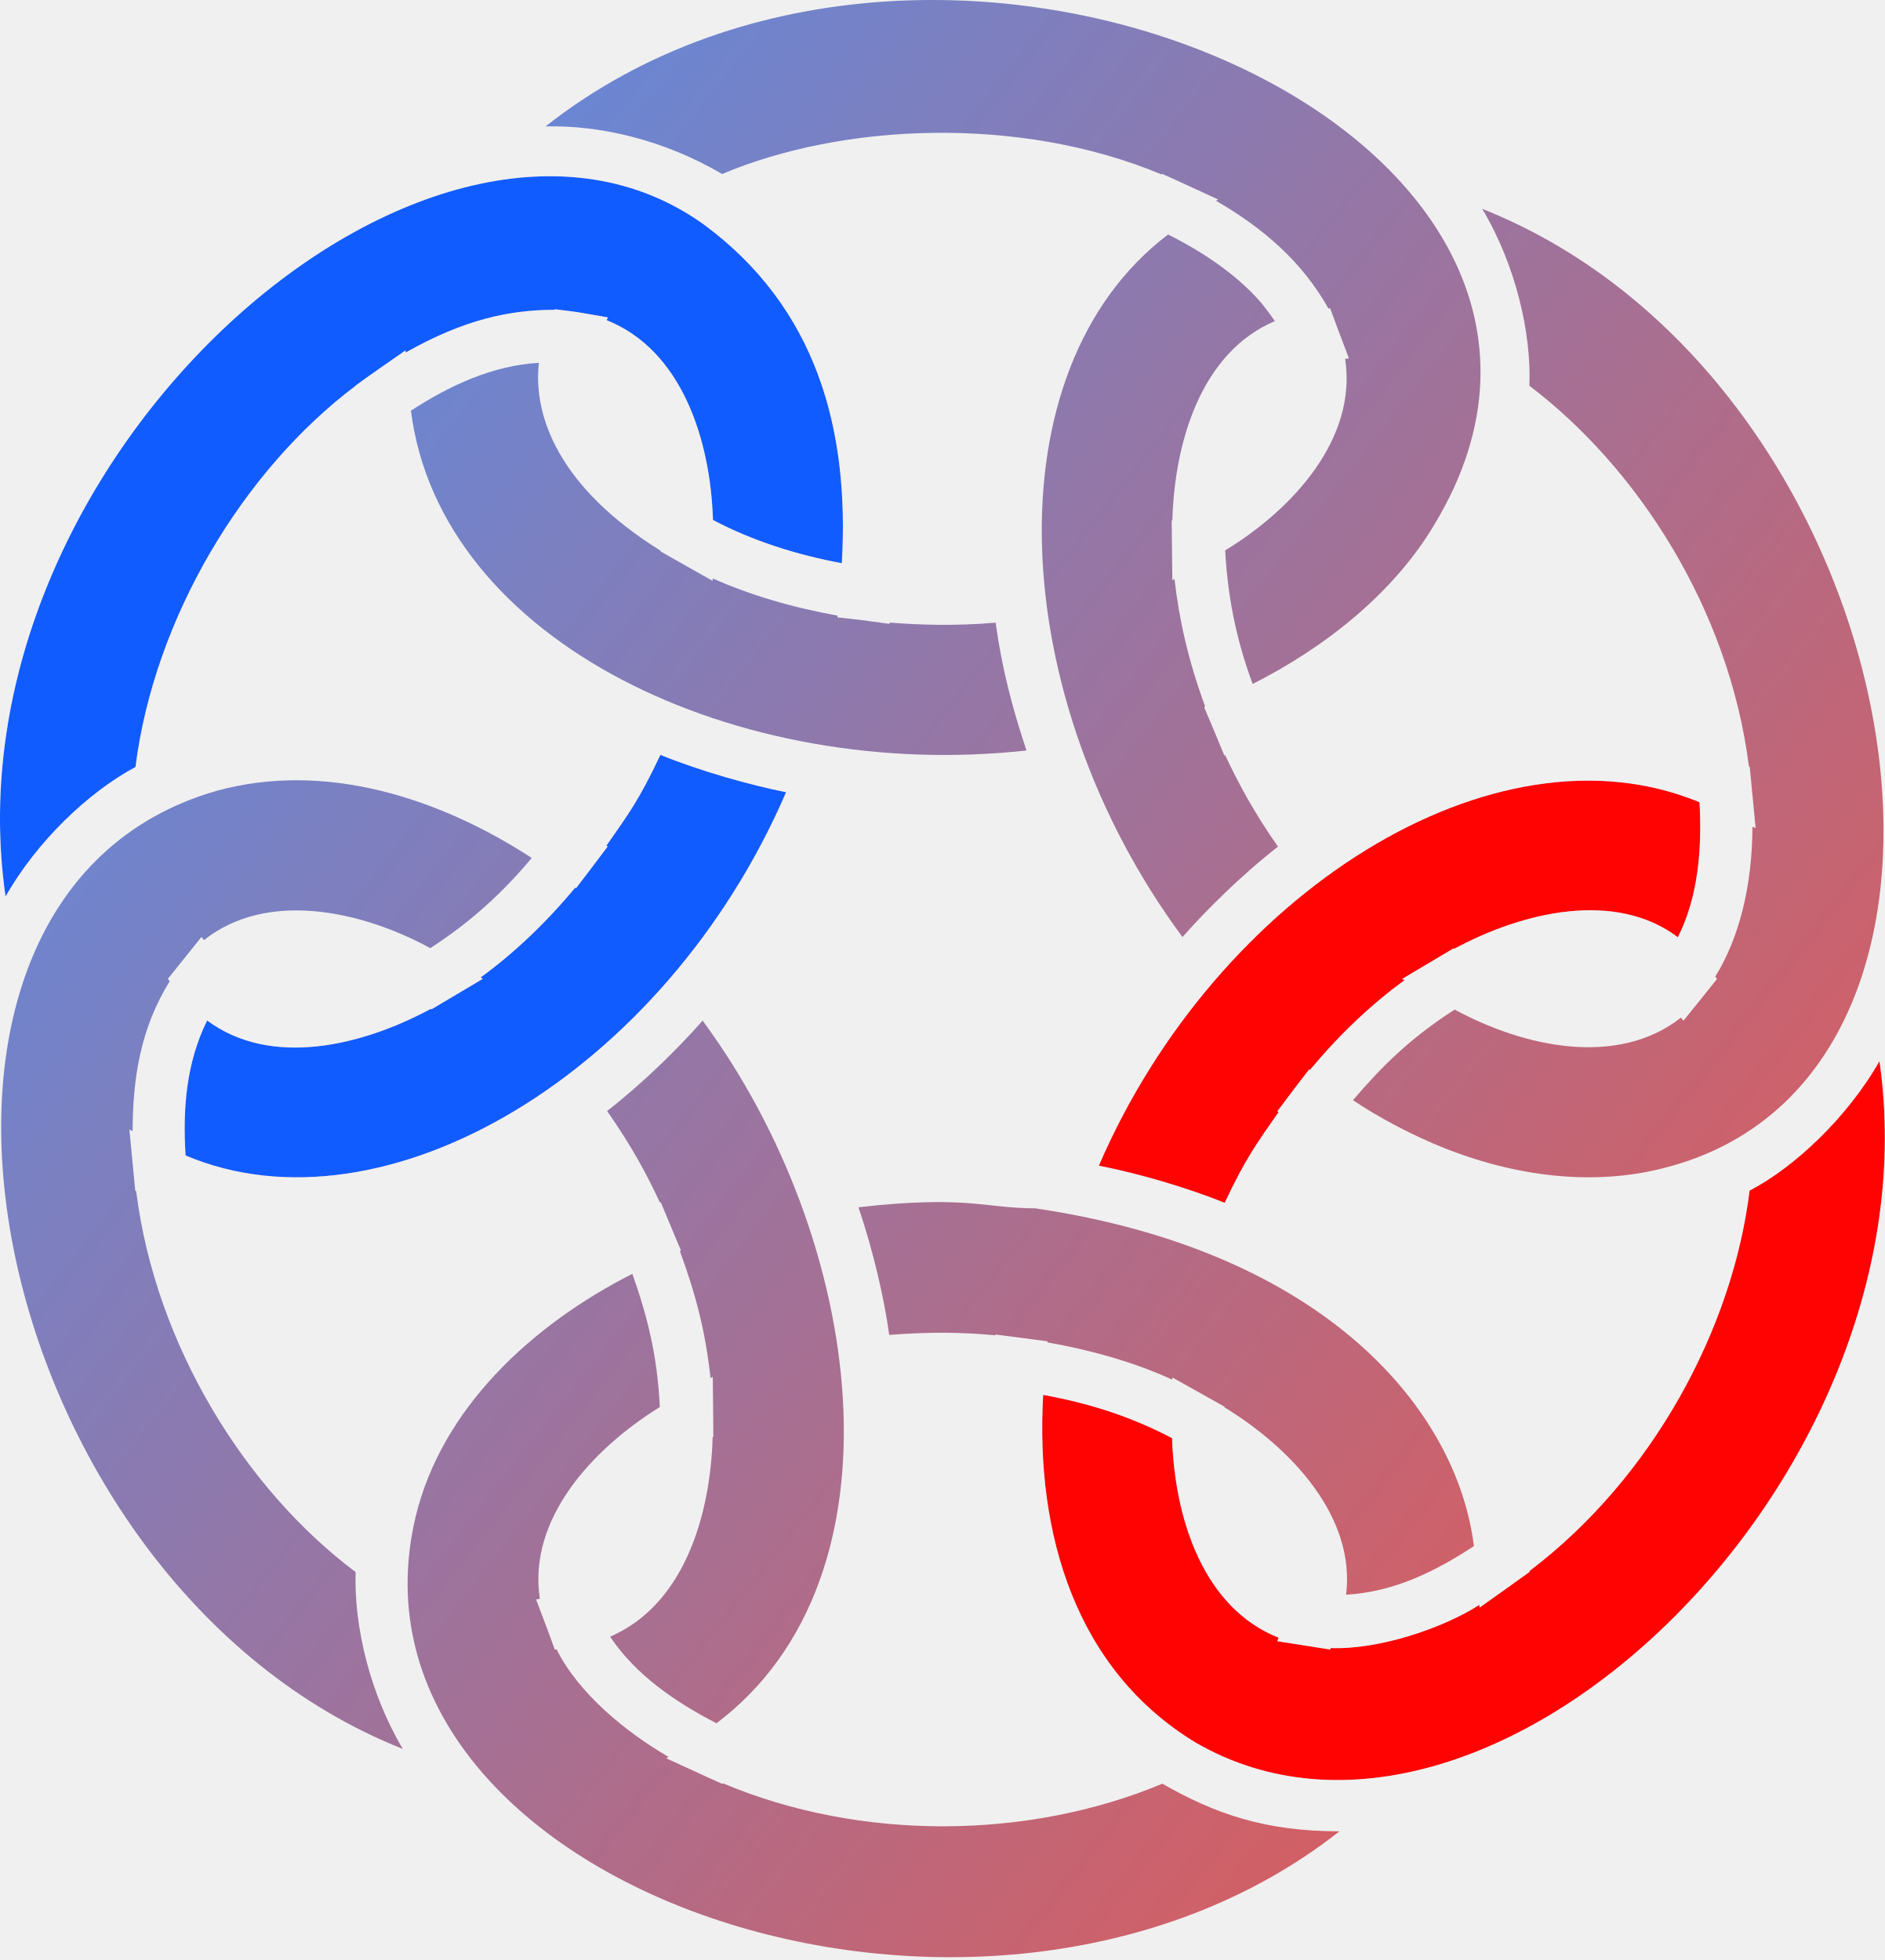
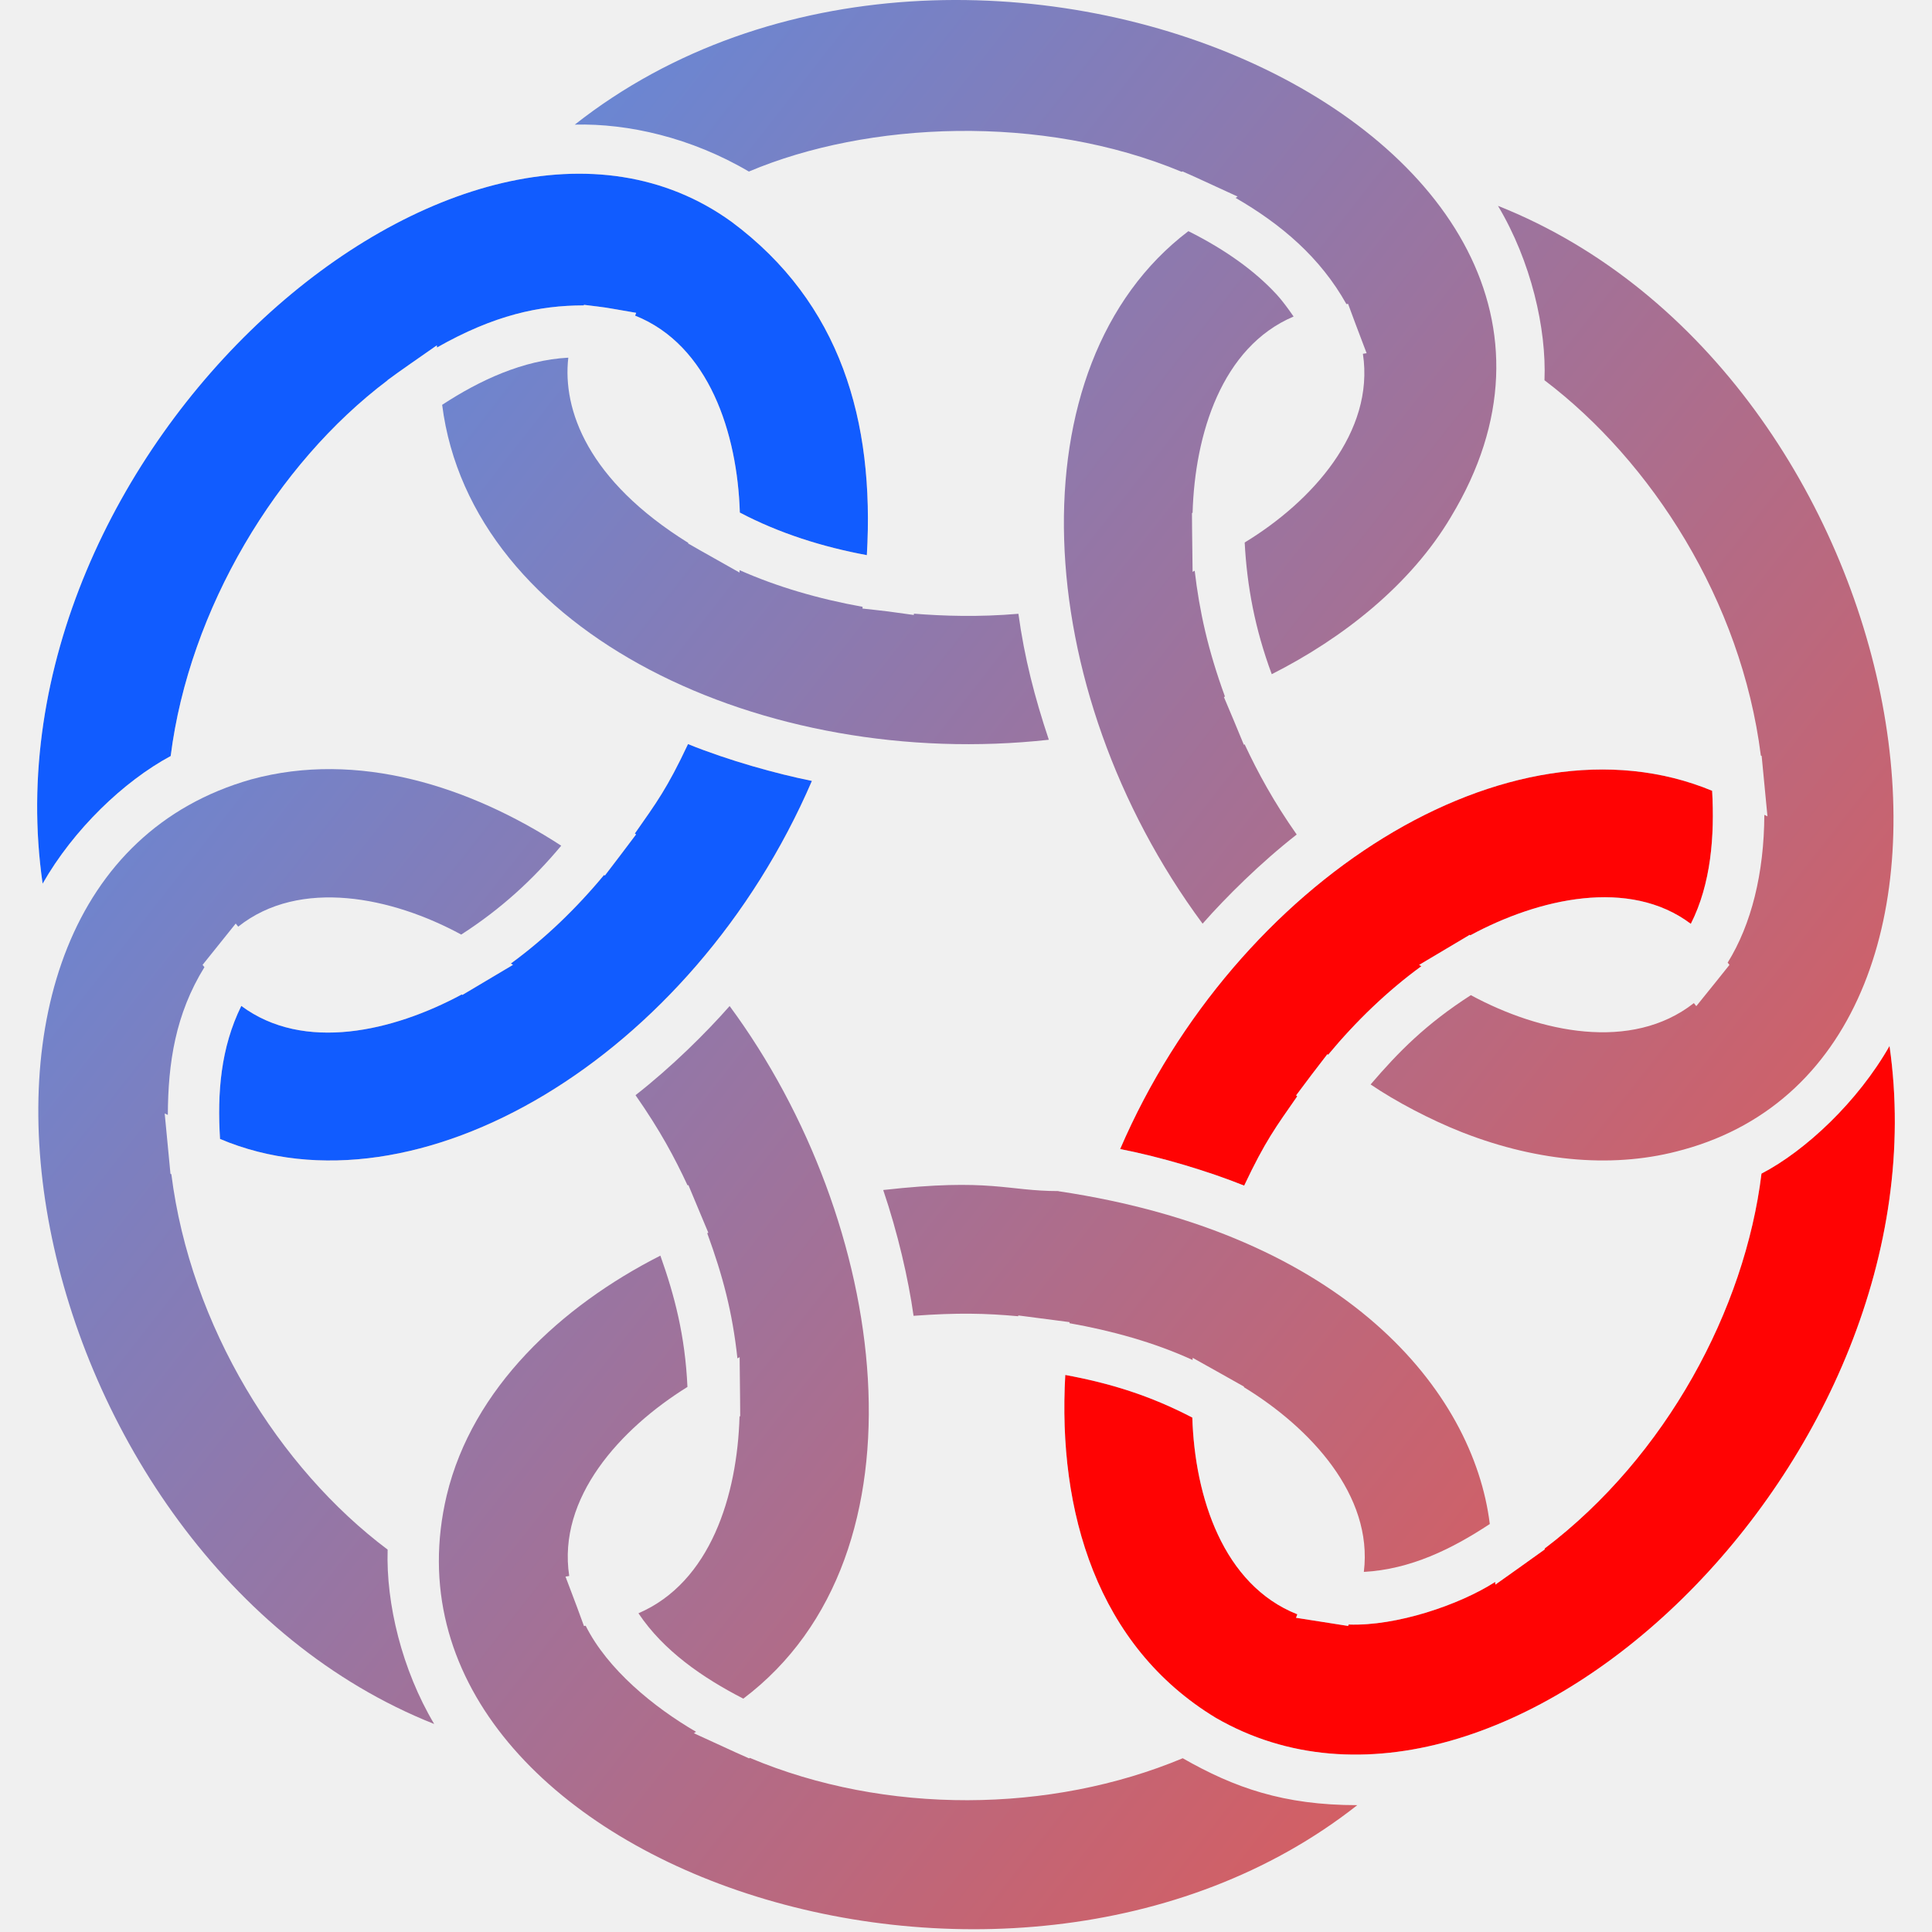
- <svg xmlns="http://www.w3.org/2000/svg" width="75" height="78" viewBox="0 0 75 78" fill="none" class="mx-auto">
+ <svg xmlns="http://www.w3.org/2000/svg" width="200" height="200" viewBox="0 0 75 78" fill="none" class="mx-auto">
  <mask id="mask0_102_393" style="mask-type:alpha" maskUnits="userSpaceOnUse" x="0" y="0" width="75" height="78">
    <path d="M46.479 9.333C48.046 10.115 49.193 10.985 49.973 11.817C49.973 11.817 50.24 12.072 50.726 12.779C47.818 14.012 46.74 17.541 46.648 20.7L46.623 20.715C46.623 20.867 46.627 21.332 46.627 21.332C46.627 21.336 46.648 23.082 46.648 23.088L46.733 23.041C46.923 24.67 47.267 26.239 47.955 28.122L47.912 28.141L48.302 29.065C48.302 29.07 48.715 30.063 48.717 30.067L48.75 30.052C49.286 31.197 49.919 32.364 50.851 33.692C49.393 34.831 47.989 36.225 47.052 37.291C40.033 27.815 39.357 14.735 46.479 9.332L46.479 9.333Z" fill="white" />
    <path d="M48.73 47.867C47.295 47.289 45.392 46.716 43.723 46.39C48.394 35.555 59.454 28.533 67.624 31.926C67.726 33.743 67.582 35.681 66.763 37.298C64.282 35.428 60.612 36.273 57.865 37.759L57.836 37.742C57.098 38.18 56.651 38.447 55.794 38.956L55.883 39.009C54.519 40.004 53.253 41.22 52.12 42.584L52.089 42.561C51.319 43.563 51.613 43.176 50.827 44.224L50.874 44.259C49.998 45.521 49.589 46.053 48.73 47.868L48.73 47.867Z" fill="white" />
    <path d="M66.454 46.416C63.759 47.18 60.655 46.93 57.573 45.73C57.546 45.722 57.521 45.71 57.494 45.699C56.249 45.207 54.839 44.466 53.835 43.782C54.972 42.455 56.071 41.343 57.882 40.177C60.669 41.687 64.37 42.472 66.886 40.498L66.984 40.621L67.802 39.607C67.802 39.607 67.802 39.605 67.804 39.605L68.323 38.955L68.25 38.865C69.208 37.321 69.721 35.258 69.731 32.897L69.857 32.957C69.686 31.155 69.738 31.691 69.623 30.52L69.59 30.504C68.801 24.25 65.171 18.623 60.855 15.352C60.939 13.266 60.313 10.544 58.977 8.31C75.983 15.065 80.864 42.455 66.454 46.417L66.454 46.416Z" fill="white" />
    <path d="M57.077 20.871C55.452 23.608 52.723 25.763 49.844 27.219C49.162 25.381 48.845 23.662 48.751 21.902C51.452 20.26 54.006 17.452 53.524 14.283L53.674 14.26L53.219 13.059C53.219 13.057 53.217 13.055 53.217 13.053L52.925 12.266L52.858 12.277C51.803 10.393 50.234 9.06 48.386 7.99L48.465 7.935C46.731 7.138 46.769 7.155 46.769 7.155L46.239 6.919L46.21 6.938C40.56 4.579 33.526 4.898 28.734 6.926C26.41 5.557 23.859 4.977 21.706 5.031C37.55 -7.448 66.464 5.359 57.076 20.871L57.077 20.871Z" fill="white" />
    <path d="M16.351 16.344C17.862 15.355 19.612 14.537 21.444 14.44C21.202 16.54 22.228 19.394 26.285 21.916V21.943L26.817 22.248C26.817 22.248 26.82 22.25 26.822 22.25L28.357 23.116V23.018C29.861 23.687 31.547 24.18 33.326 24.499L33.32 24.568C33.326 24.568 34.352 24.682 34.359 24.686L35.392 24.828L35.398 24.776C36.581 24.87 38.014 24.918 39.616 24.78C39.86 26.558 40.269 28.143 40.844 29.866C29.369 31.133 17.52 25.575 16.351 16.344L16.351 16.344Z" fill="white" />
    <path d="M28.038 8.957C32.444 12.232 33.812 16.997 33.497 22.413C31.722 22.085 29.961 21.532 28.369 20.693C28.271 17.497 27.126 13.932 24.141 12.743L24.185 12.63C22.626 12.361 23.177 12.445 22.076 12.307L22.067 12.33C20.283 12.33 18.46 12.714 16.142 14.03L16.136 13.943C15.511 14.383 14.628 14.986 14.144 15.349V15.357C9.667 18.731 6.142 24.594 5.391 30.523C3.491 31.546 1.465 33.492 0.221 35.676C-2.296 18.235 17.259 1.151 28.038 8.957L28.038 8.957Z" fill="white" />
    <path d="M8.641 31.466C12.945 30.292 17.464 31.742 21.158 34.143C20.017 35.509 18.738 36.69 17.121 37.731C14.34 36.219 10.606 35.434 8.117 37.412L8.017 37.286C7.062 38.476 7.166 38.346 6.678 38.955L6.753 39.047C5.581 40.943 5.285 42.915 5.276 45.013L5.149 44.953C5.22 45.691 5.309 46.651 5.382 47.389L5.418 47.406C6.194 53.554 9.767 59.274 14.15 62.562C14.081 64.746 14.728 67.412 16.029 69.602C-0.737 62.946 -6.095 35.651 8.641 31.466L8.641 31.466Z" fill="white" />
    <path d="M7.383 45.983C7.268 44.112 7.41 42.301 8.242 40.611C10.764 42.487 14.371 41.64 17.139 40.15L17.169 40.167C17.89 39.737 18.272 39.51 19.211 38.953L19.123 38.901C20.486 37.907 21.754 36.691 22.887 35.325L22.92 35.348L23.538 34.538C23.538 34.538 24.034 33.882 24.18 33.687L24.13 33.652C25.006 32.398 25.432 31.837 26.277 30.041C27.933 30.71 29.836 31.236 31.279 31.528C26.458 42.706 15.289 49.329 7.383 45.983L7.383 45.983Z" fill="white" />
    <path d="M28.509 68.579C26.873 67.738 25.288 66.649 24.276 65.132C27.183 63.881 28.265 60.38 28.357 57.188L28.384 57.174L28.38 56.559V56.557L28.361 54.792L28.272 54.842C28.069 52.964 27.679 51.504 27.053 49.787L27.097 49.768C26.905 49.311 27.126 49.839 26.292 47.843L26.259 47.857C25.731 46.727 25.163 45.657 24.158 44.215C25.618 43.074 27.001 41.703 27.957 40.617C34.365 49.293 36.246 62.742 28.509 68.579Z" fill="white" />
    <path d="M53.562 63.462C53.941 60.375 51.407 57.646 48.722 56.006V55.981C48.071 55.61 47.406 55.243 46.651 54.819L46.648 54.907C45.109 54.196 43.348 53.716 41.677 53.421L41.681 53.378C40.995 53.288 40.346 53.204 39.612 53.108L39.608 53.14C38.302 53.021 37.156 52.992 35.383 53.123C35.172 51.621 34.747 49.783 34.158 48.044C38.51 47.555 39.148 48.087 41.234 48.087V48.093C52.812 49.819 57.987 56.167 58.647 61.528C57.11 62.542 55.444 63.358 53.562 63.462L53.562 63.462Z" fill="white" />
    <path d="M47.584 69.353C42.799 66.456 41.193 61.032 41.508 55.51C43.318 55.843 44.933 56.342 46.637 57.231C46.74 60.443 47.883 63.99 50.877 65.174L50.824 65.314C51.35 65.398 52.401 65.561 52.927 65.644L52.95 65.586C54.867 65.659 57.421 64.795 58.864 63.867L58.873 63.975C59.48 63.543 60.364 62.917 60.865 62.554L60.863 62.517C65.776 58.793 68.947 52.854 69.616 47.382C71.397 46.456 73.507 44.474 74.785 42.229C77.167 58.849 59.181 76.056 47.584 69.353L47.584 69.353Z" fill="white" />
    <path d="M16.535 60.371C17.574 56.038 21.164 52.723 25.161 50.693C25.737 52.316 26.16 53.927 26.254 55.994C23.538 57.684 20.999 60.467 21.481 63.627L21.331 63.652C21.928 65.23 21.704 64.633 22.076 65.647L22.145 65.636C23.025 67.397 24.898 68.928 26.601 69.917L26.513 69.975L28.205 70.751C28.207 70.751 28.741 70.991 28.743 70.991L28.774 70.971C34.252 73.28 40.92 73.213 46.25 70.985C48.336 72.176 50.32 72.879 53.297 72.879C39.115 84.052 13.056 75.065 16.535 60.371L16.535 60.371Z" fill="white" />
  </mask>
  <g mask="url(#mask0_102_393)">
    <rect x="-4.889" y="-3.455" width="84.748" height="84.748" fill="url(#paint0_linear_102_393)" />
    <rect x="-4.889" y="-3.455" width="84.748" height="84.748" fill="#B6B6B6" fill-opacity="0.5" />
    <use href="#part1" />
    <use href="#part2" />
    <use href="#part3" />
    <use href="#part4" />
  </g>
  <defs>
    <linearGradient id="paint0_linear_102_393" x1="70.5" y1="59" x2="10.536" y2="11.866" gradientUnits="userSpaceOnUse">
      <stop stop-color="#FF0303" />
      <stop offset="1" stop-color="#115CFF" />
    </linearGradient>
    <path id="part1" d="M28.038 8.957C32.444 12.232 33.812 16.997 33.497 22.412C31.722 22.085 29.961 21.532 28.369 20.693C28.271 17.497 27.126 13.932 24.141 12.743L24.185 12.63C22.626 12.361 23.177 12.445 22.076 12.307L22.067 12.33C20.283 12.33 18.46 12.714 16.142 14.03L16.136 13.943C15.511 14.383 14.628 14.986 14.144 15.349V15.357C9.667 18.731 6.142 24.594 5.391 30.523C3.491 31.546 1.465 33.492 0.221 35.676C-2.296 18.234 17.259 1.151 28.038 8.957Z" fill="#115CFF" />
    <path id="part2" d="M7.383 45.983C7.268 44.112 7.41 42.301 8.242 40.611C10.764 42.487 14.371 41.64 17.139 40.15L17.169 40.167C17.89 39.737 18.272 39.51 19.211 38.953L19.123 38.9C20.486 37.907 21.754 36.691 22.887 35.325L22.92 35.348L23.538 34.538C23.538 34.538 24.034 33.881 24.18 33.687L24.13 33.652C25.006 32.398 25.432 31.837 26.277 30.041C27.933 30.71 29.836 31.236 31.279 31.528C26.458 42.706 15.289 49.329 7.383 45.983Z" fill="#115CFF" />
    <path id="part3" d="M48.73 47.867C47.295 47.289 45.392 46.716 43.723 46.39C48.394 35.555 59.454 28.533 67.624 31.926C67.726 33.743 67.582 35.681 66.763 37.298C64.282 35.428 60.612 36.273 57.865 37.759L57.836 37.742C57.097 38.18 56.651 38.447 55.794 38.956L55.883 39.009C54.519 40.004 53.253 41.22 52.12 42.584L52.089 42.561C51.319 43.563 51.613 43.176 50.827 44.224L50.874 44.259C49.998 45.521 49.589 46.053 48.73 47.867Z" fill="#FF0303" />
    <path id="part4" d="M47.584 69.353C42.799 66.456 41.193 61.032 41.508 55.51C43.318 55.843 44.933 56.342 46.637 57.231C46.74 60.443 47.883 63.99 50.877 65.174L50.824 65.314C51.35 65.398 52.401 65.561 52.927 65.644L52.95 65.586C54.867 65.659 57.421 64.795 58.864 63.867L58.873 63.975C59.48 63.543 60.364 62.917 60.865 62.554L60.863 62.517C65.776 58.793 68.947 52.854 69.616 47.382C71.397 46.456 73.507 44.474 74.785 42.229C77.167 58.849 59.181 76.056 47.584 69.353L47.584 69.353Z" fill="#FF0303" />
  </defs>
</svg>
